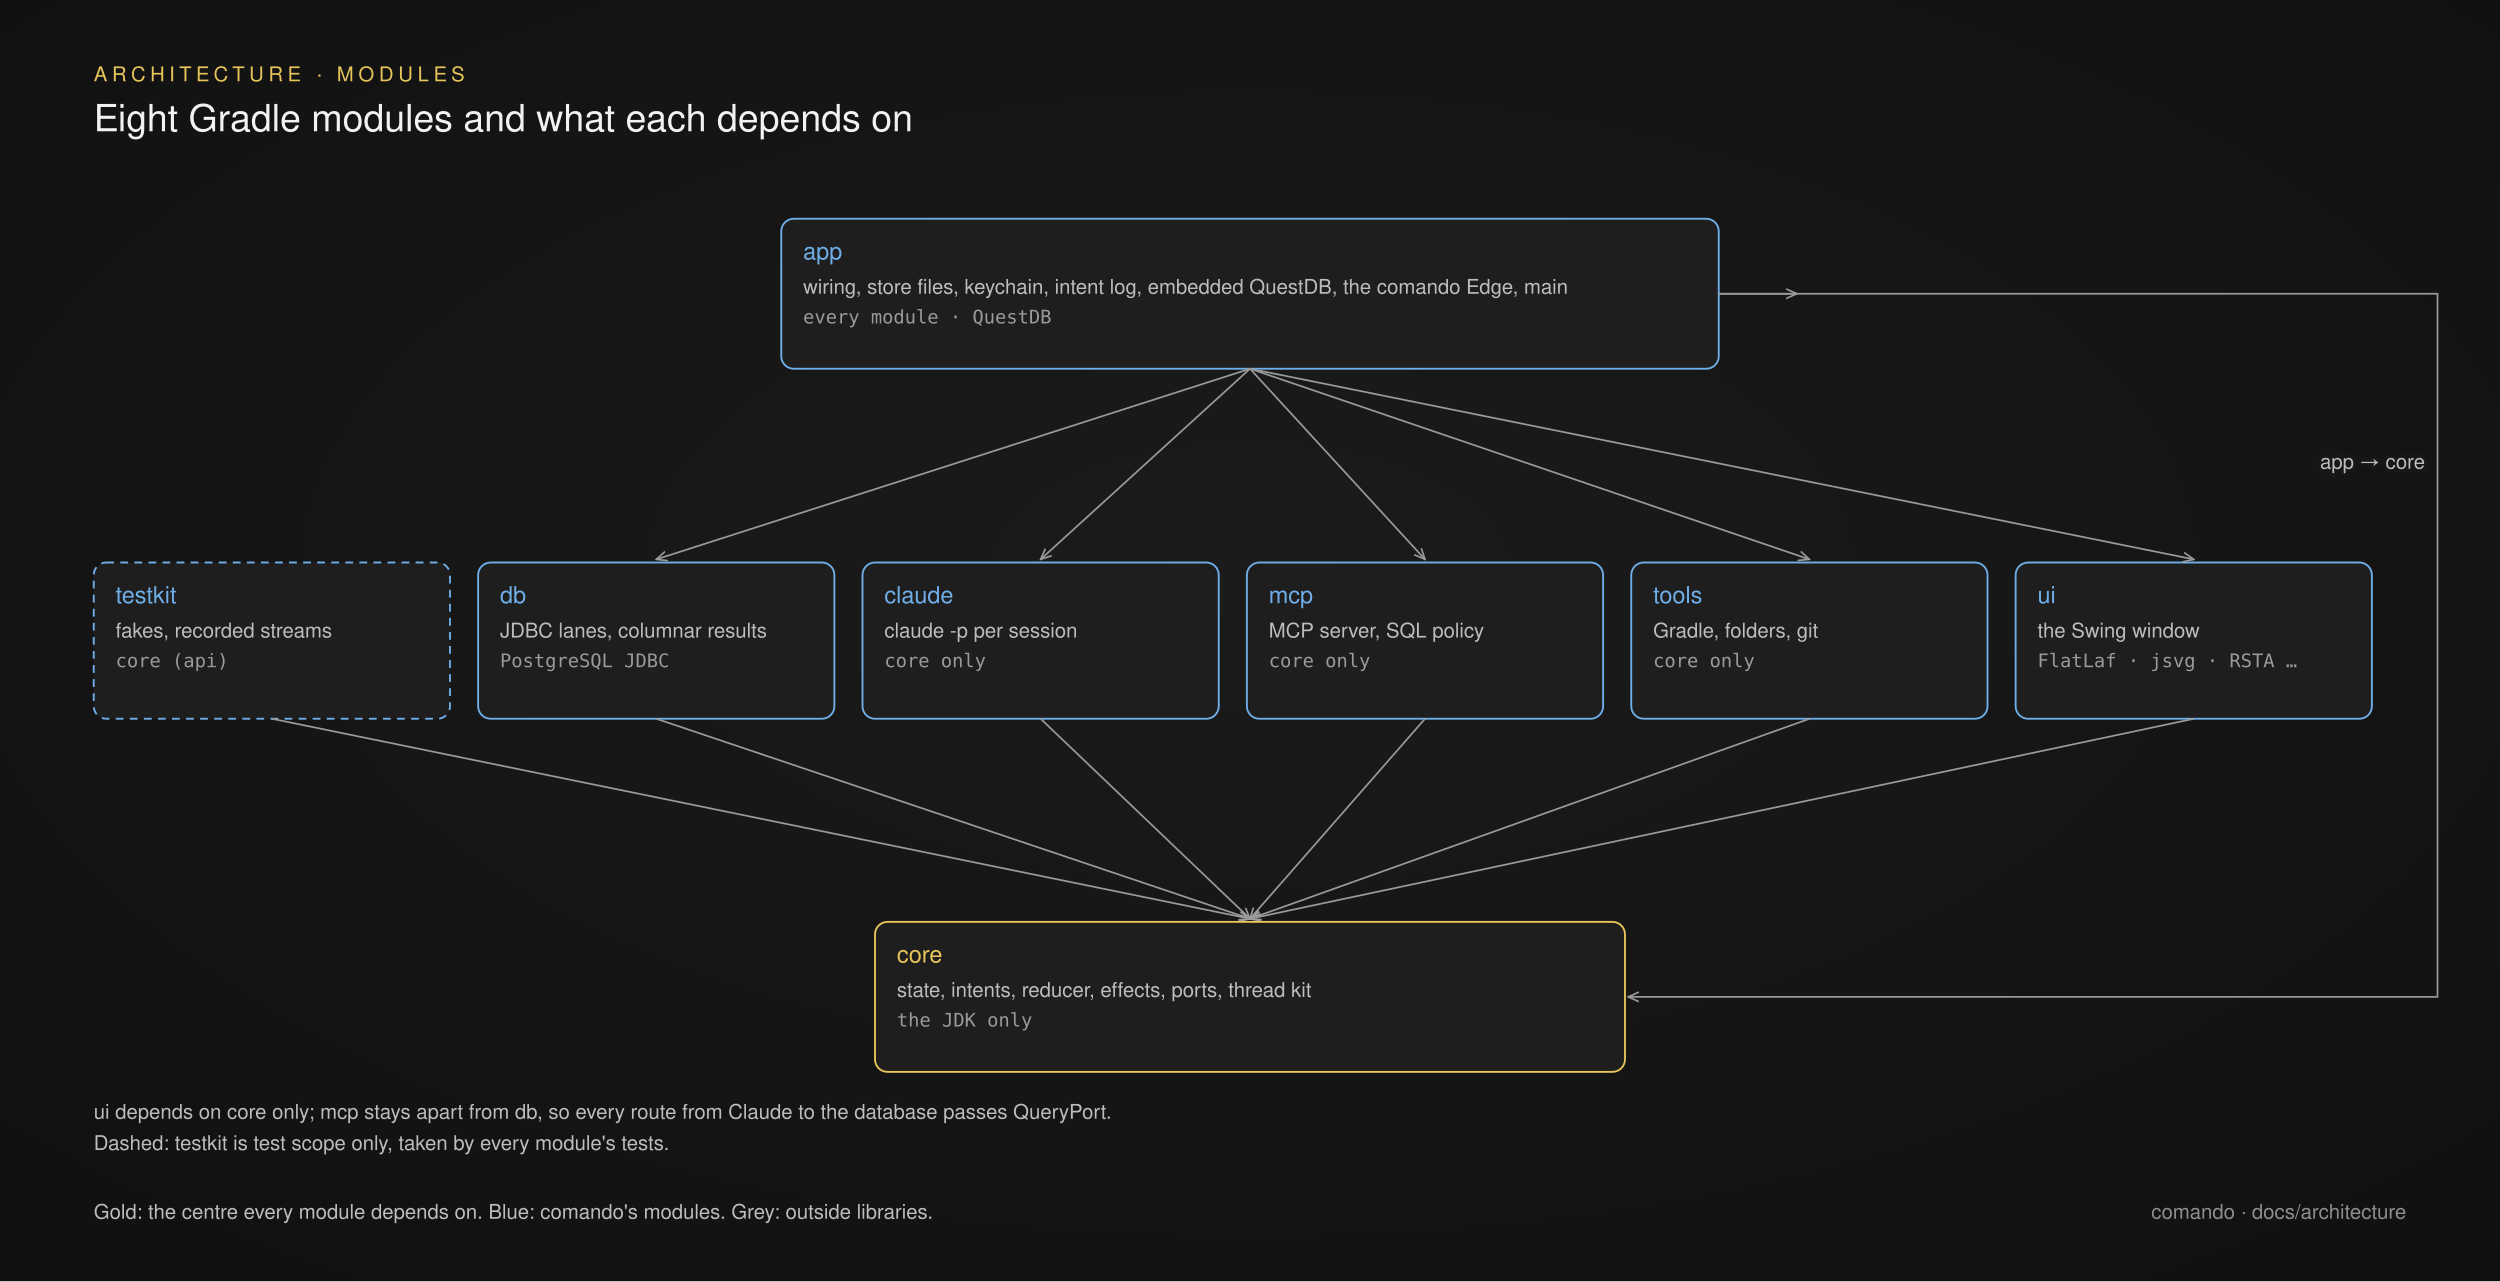
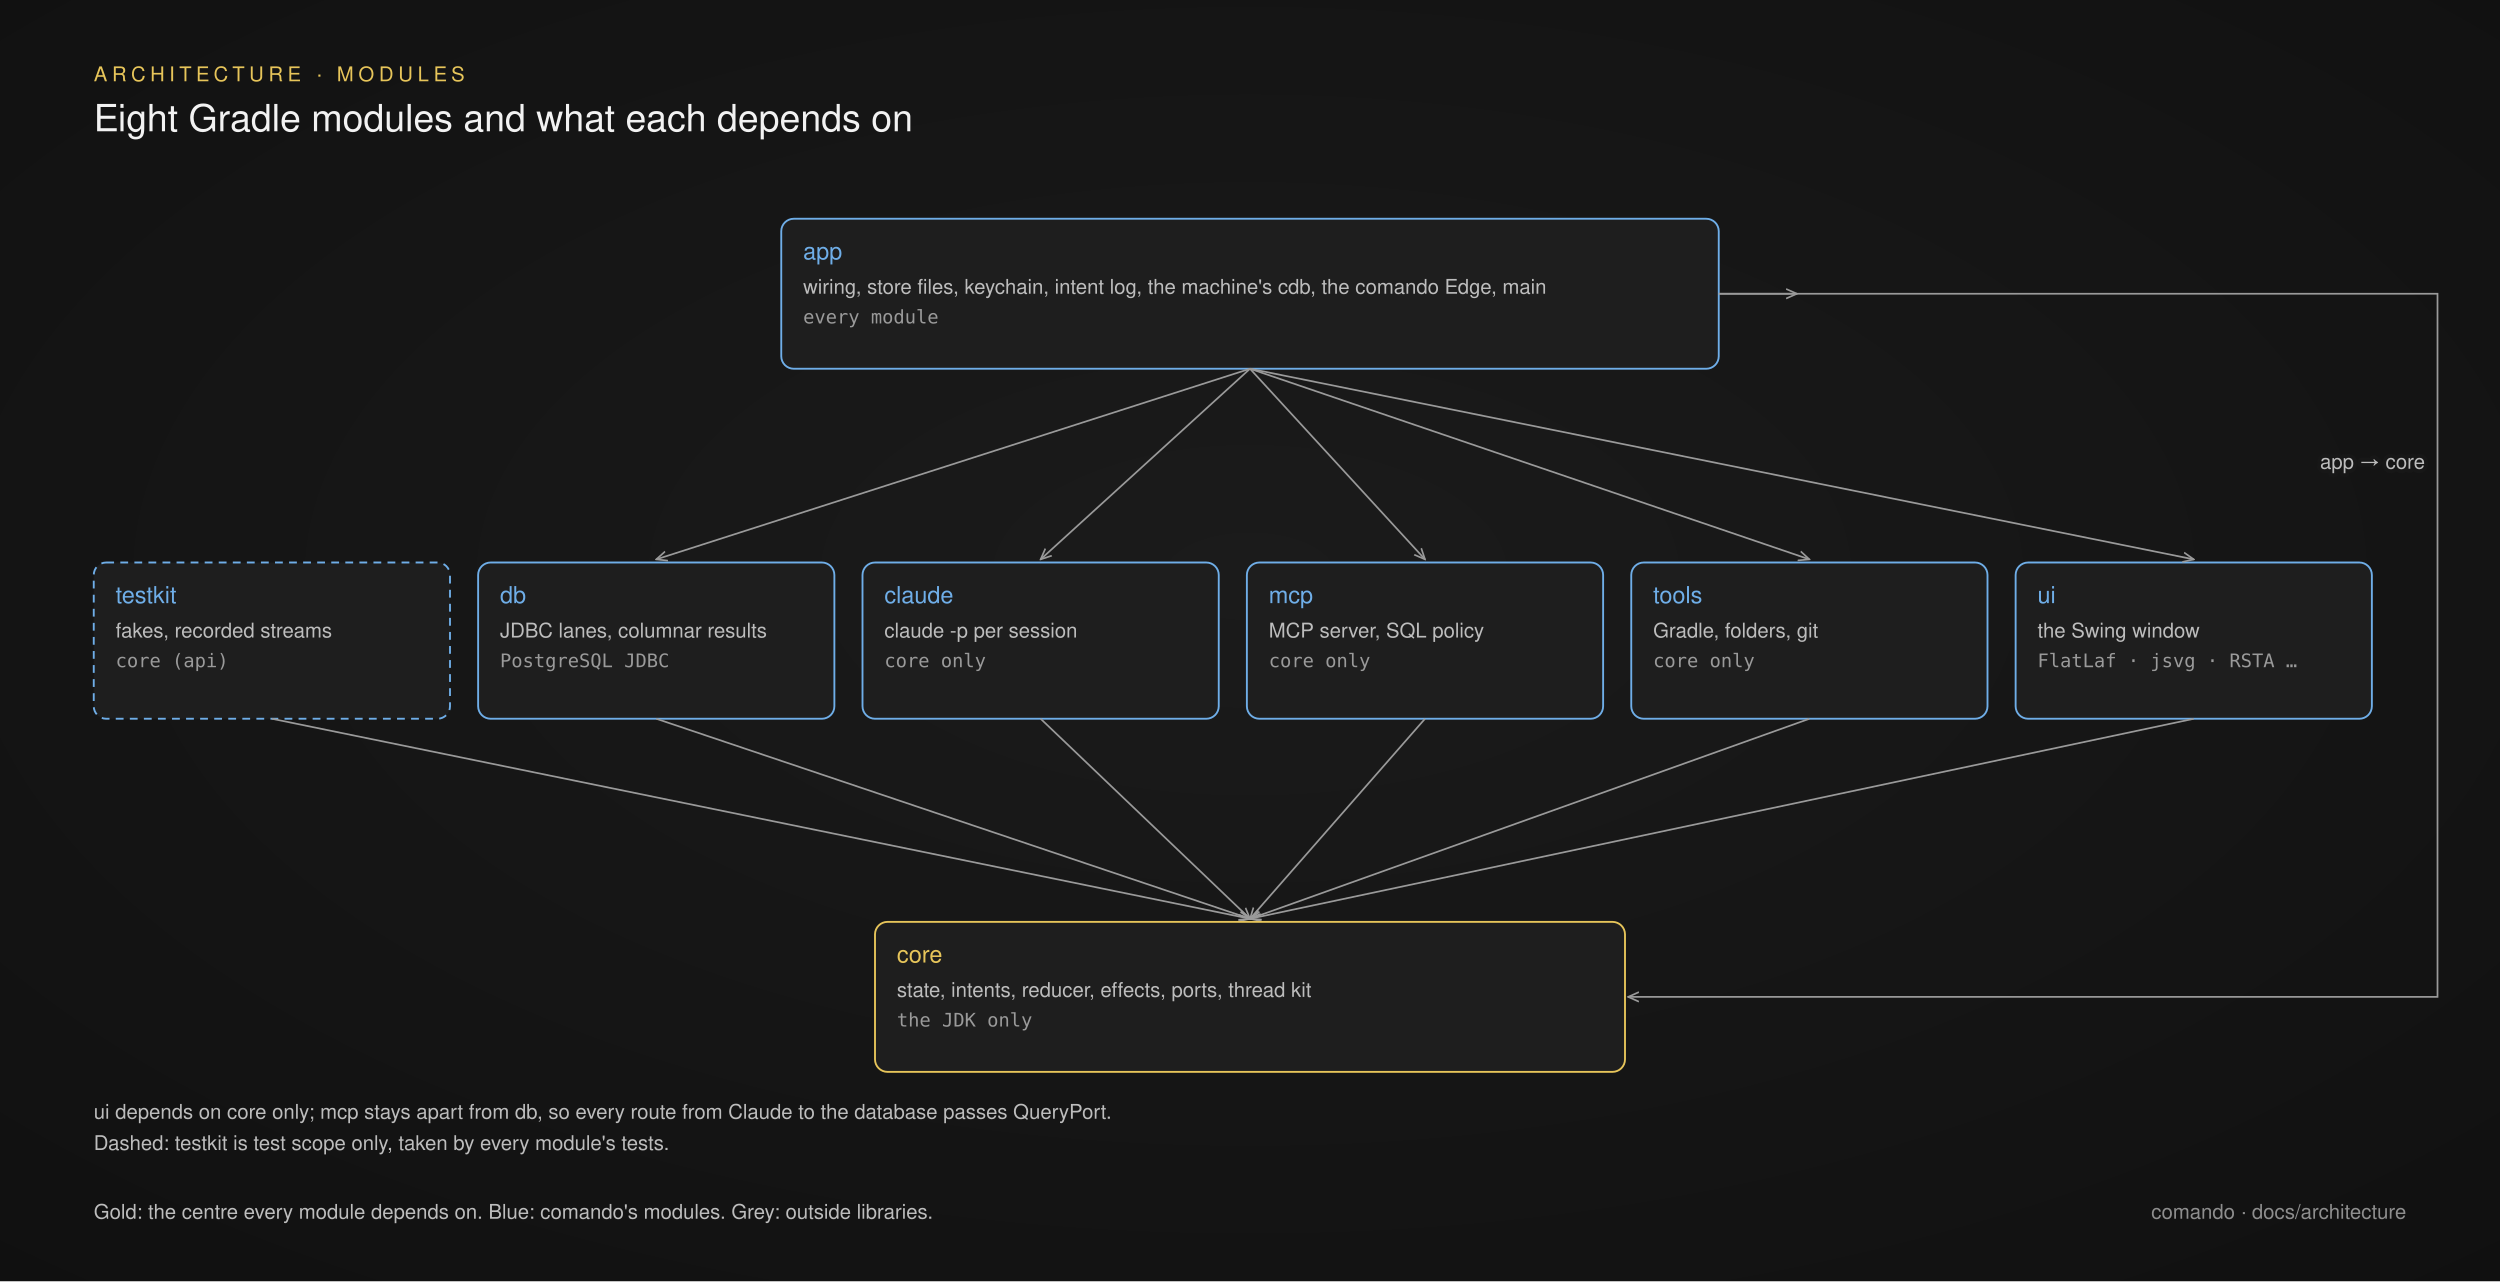
<svg xmlns="http://www.w3.org/2000/svg" width="1600" height="820" viewBox="0 0 1600 820" font-family="Helvetica Neue, Helvetica, Arial, sans-serif">
  <defs>
    <radialGradient id="bg" cx="50%" cy="45%" r="75%">
      <stop offset="0" stop-color="#1B1B1B" />
      <stop offset="1" stop-color="#101010" />
    </radialGradient>
    <marker id="a" viewBox="0 0 10 10" refX="9" refY="5" markerWidth="7" markerHeight="7" orient="auto">
      <path d="M0,1 L9,5 L0,9" fill="none" stroke="#9A9A9A" stroke-width="1.4" />
    </marker>
  </defs>
  <rect width="1600" height="820" fill="url(#bg)" />
  <text x="60" y="52" text-anchor="start" font-size="13" font-weight="500" fill="#E7C55A" letter-spacing="3">ARCHITECTURE · MODULES</text>
  <text x="60" y="84" text-anchor="start" font-size="24" font-weight="300" fill="#F2F2F2">Eight Gradle modules and what each depends on</text>
  <rect x="500" y="140" width="600" height="96" rx="8" fill="#1E1E1E" stroke="#6FAEE8" stroke-width="1.2" />
  <text x="514" y="166" text-anchor="start" font-size="15" font-weight="400" fill="#6FAEE8">app</text>
-   <text x="514" y="188" text-anchor="start" font-size="13" font-weight="300" fill="#BDBDBD">wiring, store files, keychain, intent log, embedded QuestDB, the comando Edge, main</text>
-   <text x="514" y="207" text-anchor="start" font-size="12" font-weight="300" fill="#9A9A9A" font-family="Menlo, monospace">every module · QuestDB</text>
+   <text x="514" y="188" text-anchor="start" font-size="13" font-weight="300" fill="#BDBDBD">wiring, store files, keychain, intent log, the machine's cdb, the comando Edge, main</text>
+   <text x="514" y="207" text-anchor="start" font-size="12" font-weight="300" fill="#9A9A9A" font-family="Menlo, monospace">every module</text>
  <rect x="60" y="360" width="228" height="100" rx="8" fill="#1E1E1E" stroke="#6FAEE8" stroke-width="1.2" stroke-dasharray="5 4" />
  <text x="74" y="386" text-anchor="start" font-size="15" font-weight="400" fill="#6FAEE8">testkit</text>
  <text x="74" y="408" text-anchor="start" font-size="13" font-weight="300" fill="#BDBDBD">fakes, recorded streams</text>
  <text x="74" y="427" text-anchor="start" font-size="12" font-weight="300" fill="#9A9A9A" font-family="Menlo, monospace">core (api)</text>
  <line x1="174.0" y1="460" x2="800" y2="588" stroke="#9A9A9A" stroke-width="1.1" marker-end="url(#a)" />
  <rect x="306" y="360" width="228" height="100" rx="8" fill="#1E1E1E" stroke="#6FAEE8" stroke-width="1.2" />
  <text x="320" y="386" text-anchor="start" font-size="15" font-weight="400" fill="#6FAEE8">db</text>
  <text x="320" y="408" text-anchor="start" font-size="13" font-weight="300" fill="#BDBDBD">JDBC lanes, columnar results</text>
  <text x="320" y="427" text-anchor="start" font-size="12" font-weight="300" fill="#9A9A9A" font-family="Menlo, monospace">PostgreSQL JDBC</text>
  <line x1="800" y1="236" x2="420.0" y2="358" stroke="#9A9A9A" stroke-width="1.1" marker-end="url(#a)" />
  <line x1="420.0" y1="460" x2="800" y2="588" stroke="#9A9A9A" stroke-width="1.1" marker-end="url(#a)" />
  <rect x="552" y="360" width="228" height="100" rx="8" fill="#1E1E1E" stroke="#6FAEE8" stroke-width="1.2" />
  <text x="566" y="386" text-anchor="start" font-size="15" font-weight="400" fill="#6FAEE8">claude</text>
  <text x="566" y="408" text-anchor="start" font-size="13" font-weight="300" fill="#BDBDBD">claude -p per session</text>
  <text x="566" y="427" text-anchor="start" font-size="12" font-weight="300" fill="#9A9A9A" font-family="Menlo, monospace">core only</text>
  <line x1="800" y1="236" x2="666.0" y2="358" stroke="#9A9A9A" stroke-width="1.1" marker-end="url(#a)" />
  <line x1="666.0" y1="460" x2="800" y2="588" stroke="#9A9A9A" stroke-width="1.1" marker-end="url(#a)" />
  <rect x="798" y="360" width="228" height="100" rx="8" fill="#1E1E1E" stroke="#6FAEE8" stroke-width="1.2" />
  <text x="812" y="386" text-anchor="start" font-size="15" font-weight="400" fill="#6FAEE8">mcp</text>
  <text x="812" y="408" text-anchor="start" font-size="13" font-weight="300" fill="#BDBDBD">MCP server, SQL policy</text>
  <text x="812" y="427" text-anchor="start" font-size="12" font-weight="300" fill="#9A9A9A" font-family="Menlo, monospace">core only</text>
  <line x1="800" y1="236" x2="912.0" y2="358" stroke="#9A9A9A" stroke-width="1.1" marker-end="url(#a)" />
  <line x1="912.0" y1="460" x2="800" y2="588" stroke="#9A9A9A" stroke-width="1.1" marker-end="url(#a)" />
  <rect x="1044" y="360" width="228" height="100" rx="8" fill="#1E1E1E" stroke="#6FAEE8" stroke-width="1.2" />
  <text x="1058" y="386" text-anchor="start" font-size="15" font-weight="400" fill="#6FAEE8">tools</text>
  <text x="1058" y="408" text-anchor="start" font-size="13" font-weight="300" fill="#BDBDBD">Gradle, folders, git</text>
  <text x="1058" y="427" text-anchor="start" font-size="12" font-weight="300" fill="#9A9A9A" font-family="Menlo, monospace">core only</text>
  <line x1="800" y1="236" x2="1158.0" y2="358" stroke="#9A9A9A" stroke-width="1.1" marker-end="url(#a)" />
  <line x1="1158.0" y1="460" x2="800" y2="588" stroke="#9A9A9A" stroke-width="1.1" marker-end="url(#a)" />
  <rect x="1290" y="360" width="228" height="100" rx="8" fill="#1E1E1E" stroke="#6FAEE8" stroke-width="1.2" />
  <text x="1304" y="386" text-anchor="start" font-size="15" font-weight="400" fill="#6FAEE8">ui</text>
  <text x="1304" y="408" text-anchor="start" font-size="13" font-weight="300" fill="#BDBDBD">the Swing window</text>
  <text x="1304" y="427" text-anchor="start" font-size="12" font-weight="300" fill="#9A9A9A" font-family="Menlo, monospace">FlatLaf · jsvg · RSTA …</text>
  <line x1="800" y1="236" x2="1404.0" y2="358" stroke="#9A9A9A" stroke-width="1.1" marker-end="url(#a)" />
  <line x1="1404.0" y1="460" x2="800" y2="588" stroke="#9A9A9A" stroke-width="1.1" marker-end="url(#a)" />
  <rect x="560" y="590" width="480" height="96" rx="8" fill="#1E1E1E" stroke="#E7C55A" stroke-width="1.2" />
  <text x="574" y="616" text-anchor="start" font-size="15" font-weight="400" fill="#E7C55A">core</text>
  <text x="574" y="638" text-anchor="start" font-size="13" font-weight="300" fill="#BDBDBD">state, intents, reducer, effects, ports, thread kit</text>
  <text x="574" y="657" text-anchor="start" font-size="12" font-weight="300" fill="#9A9A9A" font-family="Menlo, monospace">the JDK only</text>
  <line x1="1100" y1="188" x2="1150" y2="188" stroke="#9A9A9A" stroke-width="1.1" marker-end="url(#a)" />
  <path d="M1100,188 H1560 V638 H1042" fill="none" stroke="#9A9A9A" stroke-width="1.1" marker-end="url(#a)" />
  <text x="1552" y="300" text-anchor="end" font-size="13" font-weight="300" fill="#BDBDBD" stroke="#171717" stroke-width="5" paint-order="stroke" stroke-linejoin="round">app → core</text>
  <text x="60" y="716" text-anchor="start" font-size="13" font-weight="300" fill="#BDBDBD">ui depends on core only; mcp stays apart from db, so every route from Claude to the database passes QueryPort.</text>
  <text x="60" y="736" text-anchor="start" font-size="13" font-weight="300" fill="#BDBDBD">Dashed: testkit is test scope only, taken by every module's tests.</text>
  <text x="60" y="780" text-anchor="start" font-size="13" font-weight="300" fill="#BDBDBD">Gold: the centre every module depends on. Blue: comando's modules. Grey: outside libraries.</text>
  <text x="1540" y="780" text-anchor="end" font-size="13" font-weight="300" fill="#8E8E8E">comando · docs/architecture</text>
</svg>
